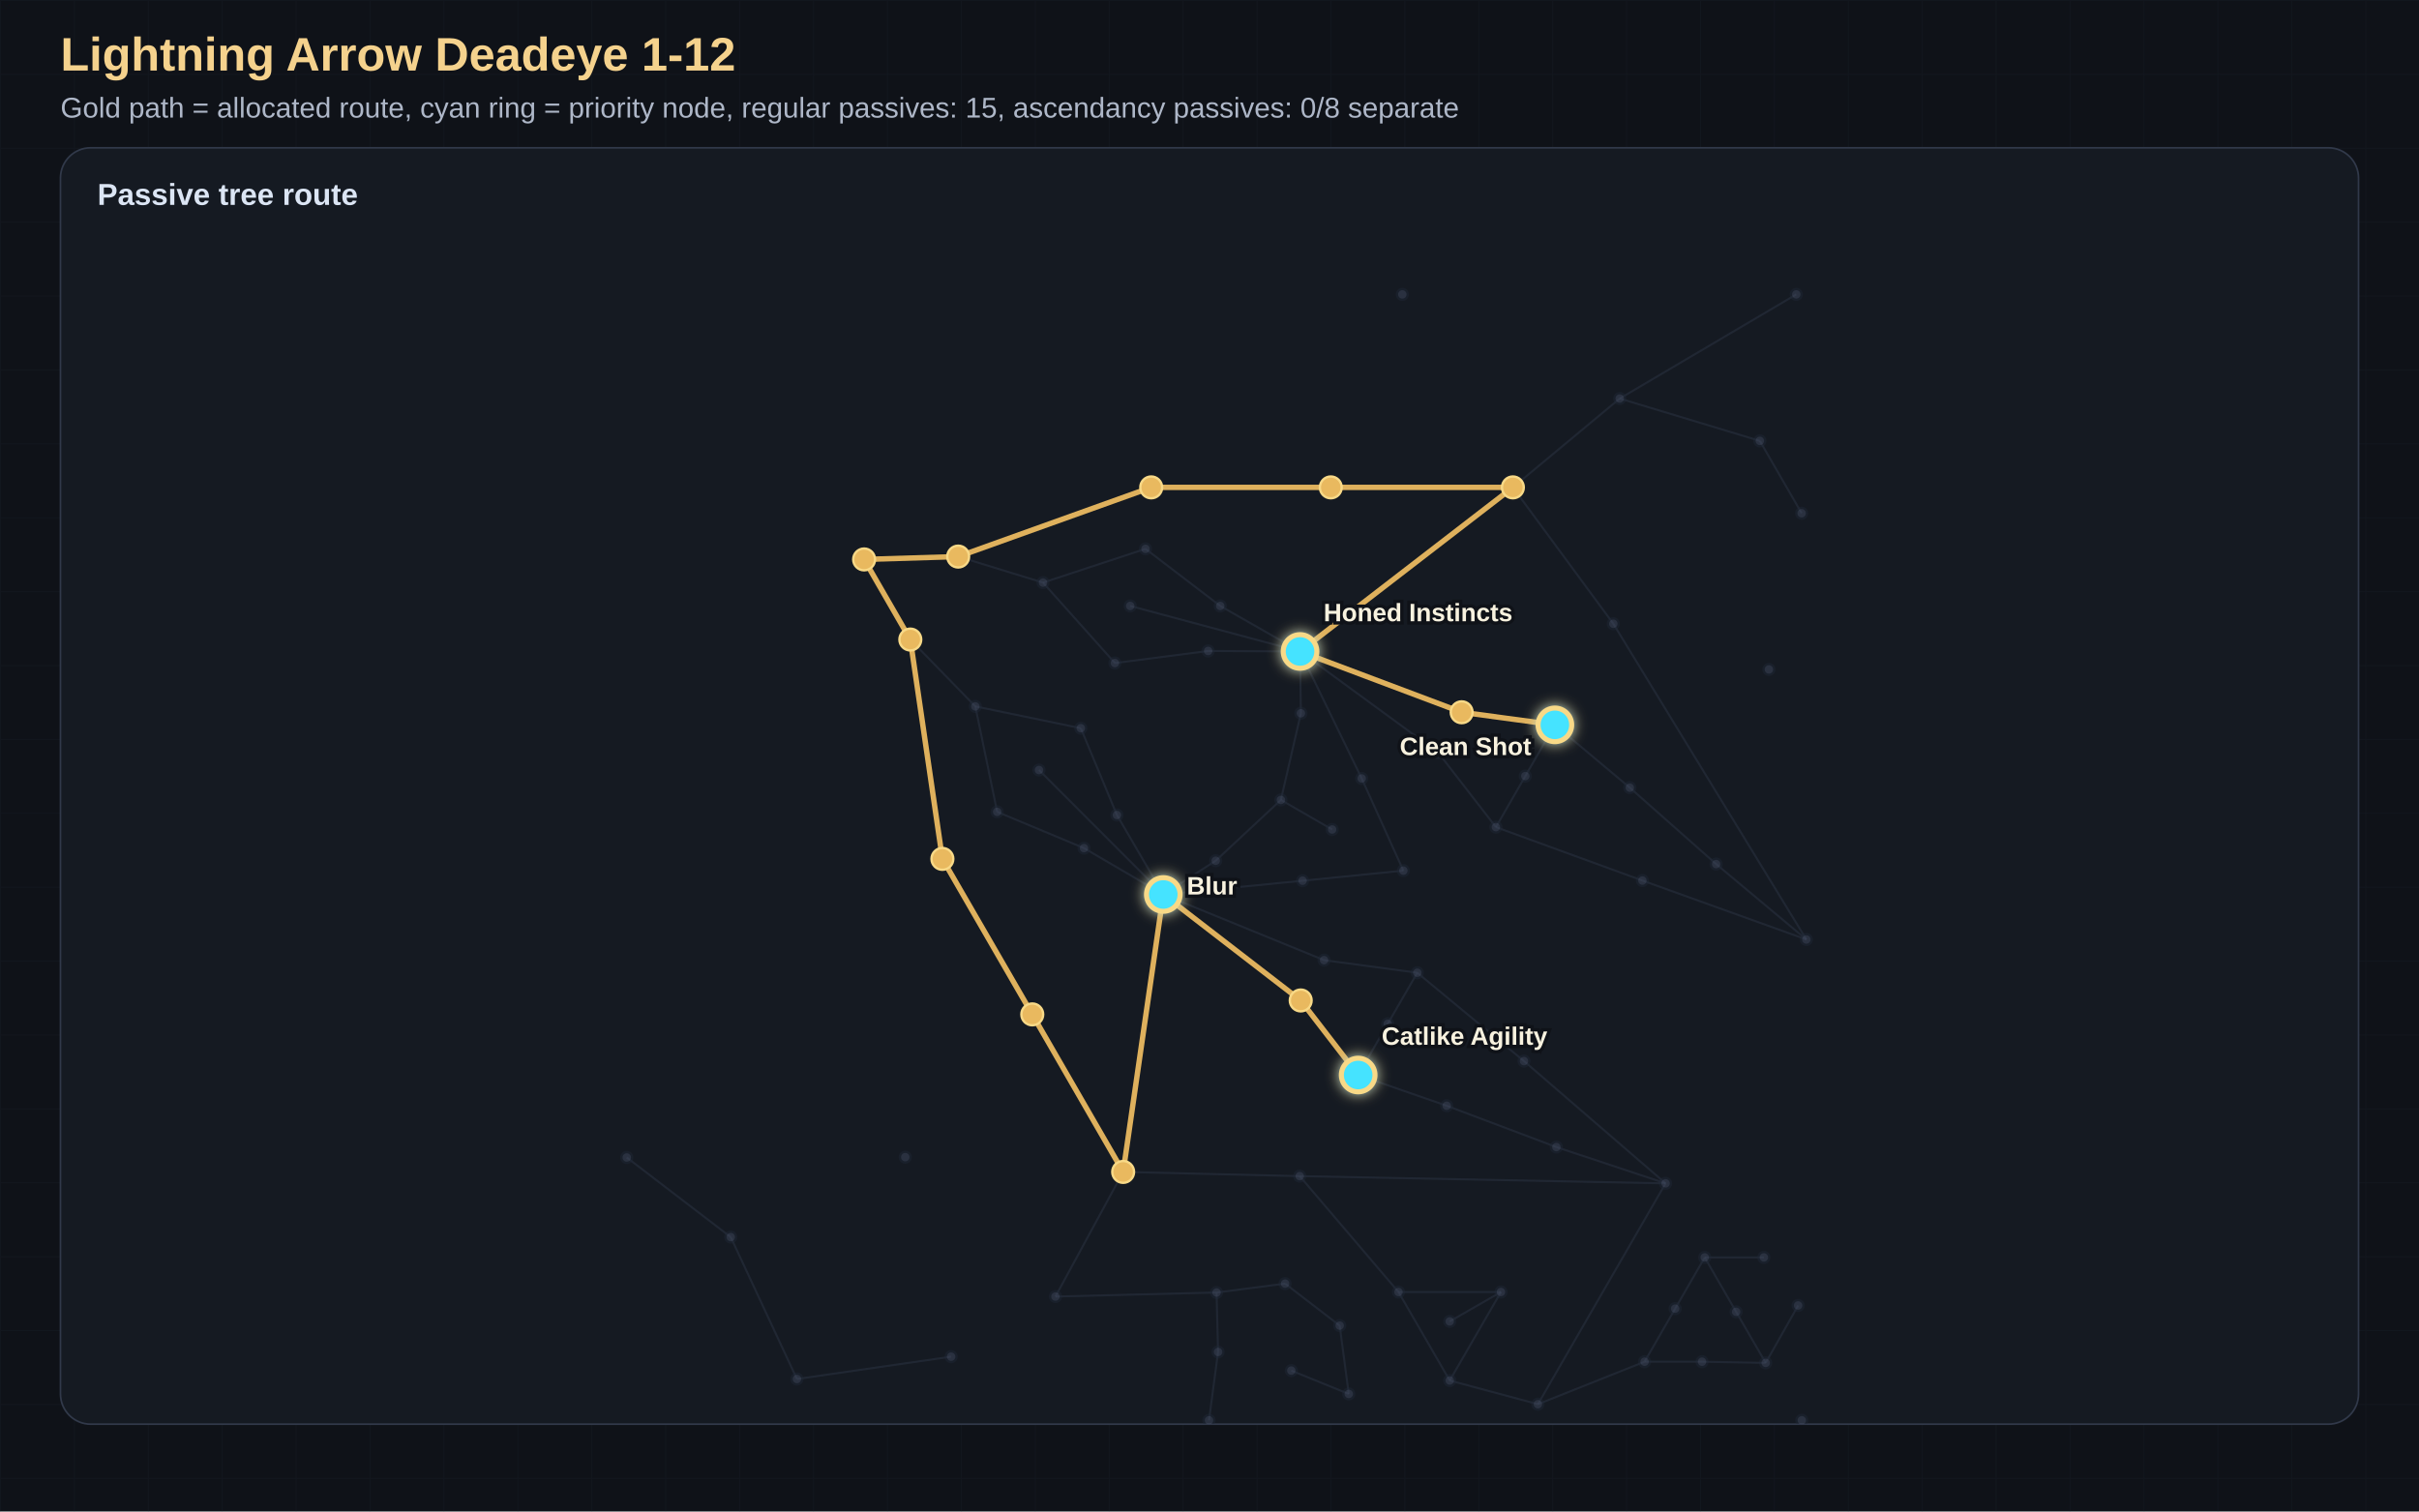
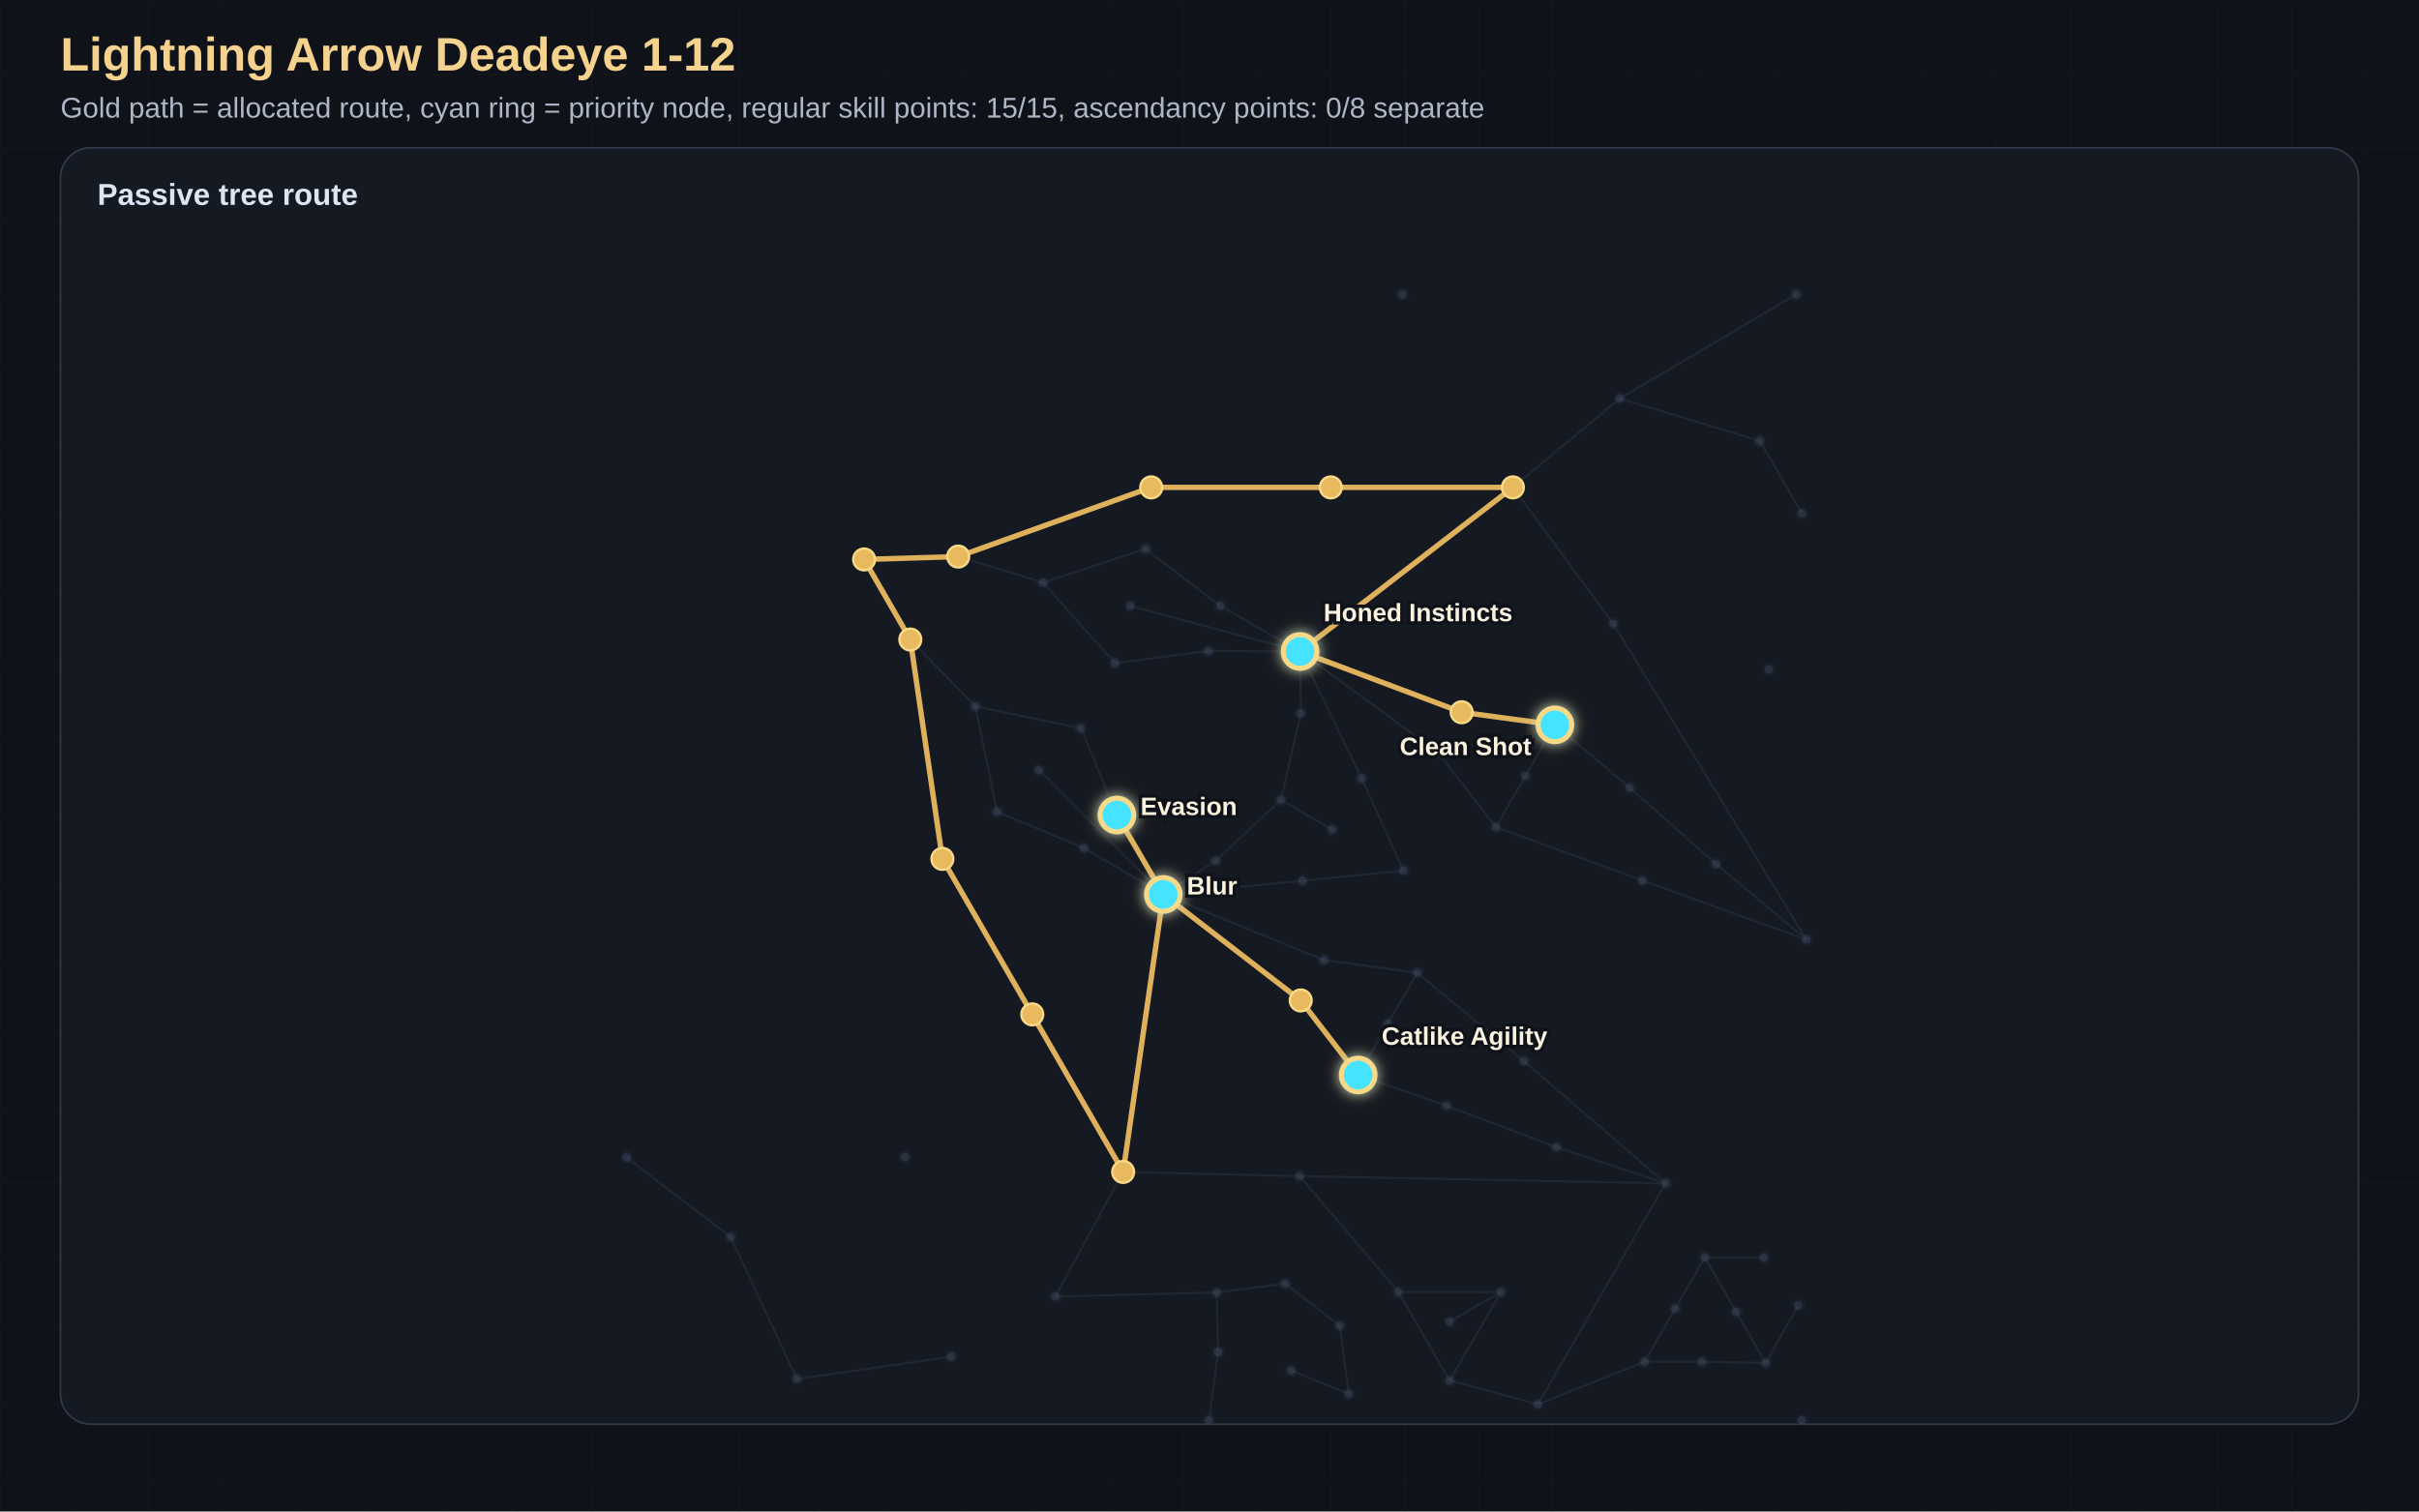
- <svg xmlns="http://www.w3.org/2000/svg" width="1440" height="900" viewBox="0 0 1440 900" role="img" aria-label="Lightning Arrow Deadeye 1-12 selected passive tree nodes">
+ <svg xmlns="http://www.w3.org/2000/svg" width="1440" height="900" viewBox="0 0 1440 900" role="img" aria-label="Lightning Arrow Deadeye 1-12 selected skill tree nodes">
  <defs>
    <pattern id="grid" width="44" height="44" patternUnits="userSpaceOnUse">
      <path d="M 44 0 L 0 0 0 44" fill="none" stroke="#263040" stroke-width="1" />
    </pattern>
    <filter id="glow" x="-80%" y="-80%" width="260%" height="260%">
      <feGaussianBlur stdDeviation="4" result="blur" />
      <feMerge>
        <feMergeNode in="blur" />
        <feMergeNode in="SourceGraphic" />
      </feMerge>
    </filter>
  </defs>
  <rect width="100%" height="100%" fill="#0f1218" />
  <rect x="0" y="0" width="100%" height="100%" fill="url(#grid)" opacity="0.16" />
  <text x="36" y="42" fill="#f5d28d" font-family="Segoe UI, Arial, sans-serif" font-size="28" font-weight="700">Lightning Arrow Deadeye 1-12</text>
-   <text x="36" y="70" fill="#aeb7c8" font-family="Segoe UI, Arial, sans-serif" font-size="17">Gold path = allocated route, cyan ring = priority node, regular passives: 15, ascendancy passives: 0/8 separate</text>
+   <text x="36" y="70" fill="#aeb7c8" font-family="Segoe UI, Arial, sans-serif" font-size="17">Gold path = allocated route, cyan ring = priority node, regular skill points: 15/15, ascendancy points: 0/8 separate</text>
  <g>
    <clipPath id="pane-0">
      <rect x="36" y="140" width="1368" height="708" rx="14" />
    </clipPath>
    <rect x="36" y="88" width="1368" height="760" rx="18" fill="#151a22" stroke="#31394a" />
    <text x="58" y="122" fill="#dbe5f4" font-family="Segoe UI, Arial, sans-serif" font-size="18" font-weight="700">Passive tree route</text>
    <g clip-path="url(#pane-0)">
      <line x1="514.4" y1="333.1" x2="541.9" y2="380.8" stroke="#e9b95f" stroke-width="3.2" opacity="0.95" />
      <line x1="514.4" y1="333.1" x2="570.4" y2="331.4" stroke="#e9b95f" stroke-width="3.2" opacity="0.95" />
      <line x1="570.4" y1="331.4" x2="685.3" y2="290.2" stroke="#e9b95f" stroke-width="3.2" opacity="0.95" />
      <line x1="570.4" y1="331.4" x2="620.9" y2="346.9" stroke="#30394a" stroke-width="1.2" opacity="0.42" />
      <line x1="685.3" y1="290.2" x2="792.2" y2="290.2" stroke="#e9b95f" stroke-width="3.2" opacity="0.95" />
      <line x1="792.2" y1="290.2" x2="900.6" y2="290.2" stroke="#e9b95f" stroke-width="3.2" opacity="0.95" />
      <line x1="900.6" y1="290.2" x2="773.9" y2="387.9" stroke="#e9b95f" stroke-width="3.2" opacity="0.95" />
      <line x1="900.6" y1="290.2" x2="960.4" y2="371.4" stroke="#30394a" stroke-width="1.2" opacity="0.42" />
      <line x1="900.6" y1="290.2" x2="964.2" y2="237.3" stroke="#30394a" stroke-width="1.2" opacity="0.42" />
      <line x1="773.9" y1="387.9" x2="672.8" y2="360.8" stroke="#30394a" stroke-width="1.2" opacity="0.42" />
      <line x1="773.9" y1="387.9" x2="810.6" y2="463.5" stroke="#30394a" stroke-width="1.2" opacity="0.42" />
      <line x1="773.9" y1="387.9" x2="719.2" y2="387.6" stroke="#30394a" stroke-width="1.2" opacity="0.42" />
      <line x1="773.9" y1="387.9" x2="726.4" y2="360.8" stroke="#30394a" stroke-width="1.2" opacity="0.42" />
      <line x1="773.9" y1="387.9" x2="774.4" y2="424.7" stroke="#30394a" stroke-width="1.2" opacity="0.42" />
      <line x1="773.9" y1="387.9" x2="856.2" y2="448.2" stroke="#30394a" stroke-width="1.2" opacity="0.42" />
      <line x1="773.9" y1="387.9" x2="870.1" y2="424.1" stroke="#e9b95f" stroke-width="3.2" opacity="0.95" />
      <line x1="541.9" y1="380.8" x2="561.0" y2="511.4" stroke="#e9b95f" stroke-width="3.2" opacity="0.95" />
      <line x1="541.9" y1="380.8" x2="580.6" y2="420.6" stroke="#30394a" stroke-width="1.2" opacity="0.42" />
      <line x1="561.0" y1="511.4" x2="614.5" y2="604.0" stroke="#e9b95f" stroke-width="3.2" opacity="0.95" />
      <line x1="614.5" y1="604.0" x2="668.6" y2="697.8" stroke="#e9b95f" stroke-width="3.2" opacity="0.95" />
      <line x1="668.6" y1="697.8" x2="692.5" y2="532.6" stroke="#e9b95f" stroke-width="3.2" opacity="0.95" />
      <line x1="668.6" y1="697.8" x2="773.7" y2="700.3" stroke="#30394a" stroke-width="1.2" opacity="0.42" />
      <line x1="668.6" y1="697.8" x2="628.3" y2="772.0" stroke="#30394a" stroke-width="1.2" opacity="0.42" />
      <line x1="692.5" y1="532.6" x2="618.5" y2="458.5" stroke="#30394a" stroke-width="1.2" opacity="0.42" />
      <line x1="692.5" y1="532.6" x2="723.7" y2="512.5" stroke="#30394a" stroke-width="1.2" opacity="0.42" />
      <line x1="692.5" y1="532.6" x2="788.2" y2="571.7" stroke="#30394a" stroke-width="1.2" opacity="0.42" />
-       <line x1="692.5" y1="532.6" x2="664.9" y2="485.3" stroke="#30394a" stroke-width="1.2" opacity="0.42" />
+       <line x1="692.5" y1="532.6" x2="664.9" y2="485.3" stroke="#e9b95f" stroke-width="3.2" opacity="0.95" />
      <line x1="692.5" y1="532.6" x2="645.3" y2="505.0" stroke="#30394a" stroke-width="1.2" opacity="0.42" />
      <line x1="692.5" y1="532.6" x2="775.4" y2="524.4" stroke="#30394a" stroke-width="1.2" opacity="0.42" />
      <line x1="692.5" y1="532.6" x2="774.3" y2="595.7" stroke="#e9b95f" stroke-width="3.2" opacity="0.95" />
      <line x1="870.1" y1="424.1" x2="925.6" y2="431.6" stroke="#e9b95f" stroke-width="3.2" opacity="0.95" />
      <line x1="925.6" y1="431.6" x2="970.2" y2="469.0" stroke="#30394a" stroke-width="1.2" opacity="0.42" />
      <line x1="925.6" y1="431.6" x2="908.0" y2="462.1" stroke="#30394a" stroke-width="1.2" opacity="0.42" />
      <line x1="774.3" y1="595.7" x2="808.5" y2="640.1" stroke="#e9b95f" stroke-width="3.2" opacity="0.95" />
      <line x1="808.5" y1="640.1" x2="826.1" y2="609.6" stroke="#30394a" stroke-width="1.2" opacity="0.42" />
      <line x1="808.5" y1="640.1" x2="861.2" y2="658.4" stroke="#30394a" stroke-width="1.2" opacity="0.42" />
+       <line x1="664.9" y1="485.3" x2="643.4" y2="433.6" stroke="#30394a" stroke-width="1.2" opacity="0.42" />
      <line x1="726.4" y1="360.8" x2="681.9" y2="326.8" stroke="#30394a" stroke-width="1.2" opacity="0.42" />
      <line x1="765.0" y1="764.3" x2="724.2" y2="769.6" stroke="#30394a" stroke-width="1.2" opacity="0.42" />
      <line x1="765.0" y1="764.3" x2="797.5" y2="789.3" stroke="#30394a" stroke-width="1.2" opacity="0.42" />
      <line x1="1033.5" y1="781.1" x2="1014.8" y2="748.7" stroke="#30394a" stroke-width="1.2" opacity="0.42" />
      <line x1="1033.5" y1="781.1" x2="1051.1" y2="811.5" stroke="#30394a" stroke-width="1.2" opacity="0.42" />
      <line x1="960.4" y1="371.4" x2="1075.3" y2="559.4" stroke="#30394a" stroke-width="1.2" opacity="0.42" />
      <line x1="681.9" y1="326.8" x2="620.9" y2="346.9" stroke="#30394a" stroke-width="1.2" opacity="0.42" />
      <line x1="373.1" y1="689.2" x2="435.0" y2="736.6" stroke="#30394a" stroke-width="1.2" opacity="0.42" />
      <line x1="793.0" y1="493.9" x2="762.5" y2="476.3" stroke="#30394a" stroke-width="1.2" opacity="0.42" />
      <line x1="997.2" y1="779.2" x2="1014.8" y2="748.7" stroke="#30394a" stroke-width="1.2" opacity="0.42" />
      <line x1="997.2" y1="779.2" x2="979.0" y2="810.8" stroke="#30394a" stroke-width="1.2" opacity="0.42" />
      <line x1="762.5" y1="476.3" x2="723.7" y2="512.5" stroke="#30394a" stroke-width="1.2" opacity="0.42" />
      <line x1="762.5" y1="476.3" x2="774.4" y2="424.7" stroke="#30394a" stroke-width="1.2" opacity="0.42" />
      <line x1="628.3" y1="772.0" x2="724.2" y2="769.6" stroke="#30394a" stroke-width="1.2" opacity="0.42" />
      <line x1="719.7" y1="845.7" x2="725.1" y2="805.0" stroke="#30394a" stroke-width="1.2" opacity="0.42" />
      <line x1="1014.8" y1="748.7" x2="1050.0" y2="748.7" stroke="#30394a" stroke-width="1.2" opacity="0.42" />
      <line x1="893.5" y1="769.3" x2="863.0" y2="786.8" stroke="#30394a" stroke-width="1.2" opacity="0.42" />
      <line x1="893.5" y1="769.3" x2="832.5" y2="769.3" stroke="#30394a" stroke-width="1.2" opacity="0.42" />
      <line x1="893.5" y1="769.3" x2="863.0" y2="822.0" stroke="#30394a" stroke-width="1.2" opacity="0.42" />
      <line x1="1070.4" y1="777.3" x2="1051.1" y2="811.5" stroke="#30394a" stroke-width="1.2" opacity="0.42" />
      <line x1="856.2" y1="448.2" x2="890.5" y2="492.5" stroke="#30394a" stroke-width="1.2" opacity="0.42" />
      <line x1="725.1" y1="805.0" x2="724.2" y2="769.6" stroke="#30394a" stroke-width="1.2" opacity="0.42" />
      <line x1="863.0" y1="822.0" x2="832.5" y2="769.3" stroke="#30394a" stroke-width="1.2" opacity="0.42" />
      <line x1="863.0" y1="822.0" x2="915.5" y2="836.1" stroke="#30394a" stroke-width="1.2" opacity="0.42" />
      <line x1="719.2" y1="387.6" x2="663.7" y2="394.8" stroke="#30394a" stroke-width="1.2" opacity="0.42" />
      <line x1="835.4" y1="518.4" x2="775.4" y2="524.4" stroke="#30394a" stroke-width="1.2" opacity="0.42" />
      <line x1="835.4" y1="518.4" x2="810.6" y2="463.5" stroke="#30394a" stroke-width="1.2" opacity="0.42" />
      <line x1="977.7" y1="524.3" x2="890.5" y2="492.5" stroke="#30394a" stroke-width="1.2" opacity="0.42" />
      <line x1="977.7" y1="524.3" x2="1075.3" y2="559.4" stroke="#30394a" stroke-width="1.2" opacity="0.42" />
      <line x1="768.7" y1="816.1" x2="802.9" y2="830.0" stroke="#30394a" stroke-width="1.2" opacity="0.42" />
      <line x1="991.5" y1="704.6" x2="773.7" y2="700.3" stroke="#30394a" stroke-width="1.2" opacity="0.42" />
      <line x1="991.5" y1="704.6" x2="907.2" y2="631.8" stroke="#30394a" stroke-width="1.2" opacity="0.42" />
      <line x1="991.5" y1="704.6" x2="915.5" y2="836.1" stroke="#30394a" stroke-width="1.2" opacity="0.42" />
      <line x1="991.5" y1="704.6" x2="926.5" y2="683.0" stroke="#30394a" stroke-width="1.2" opacity="0.42" />
      <line x1="1021.6" y1="514.5" x2="1075.3" y2="559.4" stroke="#30394a" stroke-width="1.2" opacity="0.42" />
      <line x1="1021.6" y1="514.5" x2="970.2" y2="469.0" stroke="#30394a" stroke-width="1.2" opacity="0.42" />
      <line x1="964.2" y1="237.3" x2="1069.3" y2="175.3" stroke="#30394a" stroke-width="1.2" opacity="0.42" />
      <line x1="964.2" y1="237.3" x2="1047.6" y2="262.5" stroke="#30394a" stroke-width="1.2" opacity="0.42" />
      <line x1="1051.1" y1="811.5" x2="1013.2" y2="810.8" stroke="#30394a" stroke-width="1.2" opacity="0.42" />
      <line x1="566.2" y1="807.8" x2="474.4" y2="821.1" stroke="#30394a" stroke-width="1.2" opacity="0.42" />
      <line x1="915.5" y1="836.1" x2="979.0" y2="810.8" stroke="#30394a" stroke-width="1.2" opacity="0.42" />
      <line x1="890.5" y1="492.5" x2="908.0" y2="462.1" stroke="#30394a" stroke-width="1.2" opacity="0.42" />
-       <line x1="643.4" y1="433.6" x2="664.9" y2="485.3" stroke="#30394a" stroke-width="1.2" opacity="0.42" />
      <line x1="643.4" y1="433.6" x2="580.6" y2="420.6" stroke="#30394a" stroke-width="1.2" opacity="0.42" />
      <line x1="620.9" y1="346.9" x2="663.7" y2="394.8" stroke="#30394a" stroke-width="1.2" opacity="0.42" />
      <line x1="1013.2" y1="810.8" x2="979.0" y2="810.8" stroke="#30394a" stroke-width="1.2" opacity="0.42" />
      <line x1="1072.5" y1="305.6" x2="1047.6" y2="262.5" stroke="#30394a" stroke-width="1.2" opacity="0.42" />
      <line x1="907.2" y1="631.8" x2="843.7" y2="579.2" stroke="#30394a" stroke-width="1.2" opacity="0.42" />
      <line x1="435.0" y1="736.6" x2="474.4" y2="821.1" stroke="#30394a" stroke-width="1.2" opacity="0.42" />
      <line x1="843.7" y1="579.2" x2="826.1" y2="609.6" stroke="#30394a" stroke-width="1.2" opacity="0.42" />
      <line x1="843.7" y1="579.2" x2="788.2" y2="571.7" stroke="#30394a" stroke-width="1.2" opacity="0.42" />
      <line x1="861.2" y1="658.4" x2="926.5" y2="683.0" stroke="#30394a" stroke-width="1.2" opacity="0.42" />
      <line x1="580.6" y1="420.6" x2="593.6" y2="483.4" stroke="#30394a" stroke-width="1.2" opacity="0.42" />
      <line x1="802.9" y1="830.0" x2="797.5" y2="789.3" stroke="#30394a" stroke-width="1.2" opacity="0.42" />
      <line x1="832.5" y1="769.3" x2="773.7" y2="700.3" stroke="#30394a" stroke-width="1.2" opacity="0.42" />
      <line x1="645.3" y1="505.0" x2="593.6" y2="483.4" stroke="#30394a" stroke-width="1.2" opacity="0.42" />
      <circle cx="514.4" cy="333.1" r="6.5" fill="#e9b95f" stroke="#f8d987" stroke-width="1.4" opacity="1" />
      <circle cx="570.4" cy="331.4" r="6.5" fill="#e9b95f" stroke="#f8d987" stroke-width="1.4" opacity="1" />
      <circle cx="685.3" cy="290.2" r="6.5" fill="#e9b95f" stroke="#f8d987" stroke-width="1.4" opacity="1" />
      <circle cx="792.2" cy="290.2" r="6.5" fill="#e9b95f" stroke="#f8d987" stroke-width="1.4" opacity="1" />
      <circle cx="900.6" cy="290.2" r="6.5" fill="#e9b95f" stroke="#f8d987" stroke-width="1.4" opacity="1" />
      <circle cx="773.9" cy="387.9" r="10" fill="#45e3ff" stroke="#f8d987" stroke-width="3" opacity="1" filter="url(#glow)" />
      <circle cx="541.9" cy="380.8" r="6.5" fill="#e9b95f" stroke="#f8d987" stroke-width="1.4" opacity="1" />
      <circle cx="561.0" cy="511.4" r="6.5" fill="#e9b95f" stroke="#f8d987" stroke-width="1.4" opacity="1" />
      <circle cx="614.5" cy="604.0" r="6.5" fill="#e9b95f" stroke="#f8d987" stroke-width="1.4" opacity="1" />
      <circle cx="668.6" cy="697.8" r="6.5" fill="#e9b95f" stroke="#f8d987" stroke-width="1.4" opacity="1" />
      <circle cx="692.5" cy="532.6" r="10" fill="#45e3ff" stroke="#f8d987" stroke-width="3" opacity="1" filter="url(#glow)" />
      <circle cx="870.1" cy="424.1" r="6.5" fill="#e9b95f" stroke="#f8d987" stroke-width="1.4" opacity="1" />
      <circle cx="925.6" cy="431.6" r="10" fill="#45e3ff" stroke="#f8d987" stroke-width="3" opacity="1" filter="url(#glow)" />
      <circle cx="774.3" cy="595.7" r="6.5" fill="#e9b95f" stroke="#f8d987" stroke-width="1.4" opacity="1" />
      <circle cx="808.5" cy="640.1" r="10" fill="#45e3ff" stroke="#f8d987" stroke-width="3" opacity="1" filter="url(#glow)" />
+       <circle cx="664.9" cy="485.3" r="10" fill="#45e3ff" stroke="#f8d987" stroke-width="3" opacity="1" filter="url(#glow)" />
      <circle cx="726.4" cy="360.8" r="3.2" fill="#485269" stroke="#202838" stroke-width="1.4" opacity="0.42" />
      <circle cx="765.0" cy="764.3" r="3.2" fill="#485269" stroke="#202838" stroke-width="1.4" opacity="0.42" />
      <circle cx="1033.5" cy="781.1" r="3.2" fill="#485269" stroke="#202838" stroke-width="1.4" opacity="0.42" />
      <circle cx="960.4" cy="371.4" r="3.2" fill="#485269" stroke="#202838" stroke-width="1.4" opacity="0.42" />
      <circle cx="681.9" cy="326.8" r="3.2" fill="#485269" stroke="#202838" stroke-width="1.4" opacity="0.42" />
      <circle cx="373.1" cy="689.2" r="3.2" fill="#485269" stroke="#202838" stroke-width="1.4" opacity="0.42" />
      <circle cx="1072.6" cy="845.7" r="3.2" fill="#485269" stroke="#202838" stroke-width="1.4" opacity="0.42" />
      <circle cx="793.0" cy="493.9" r="3.2" fill="#485269" stroke="#202838" stroke-width="1.4" opacity="0.42" />
      <circle cx="997.2" cy="779.2" r="3.2" fill="#485269" stroke="#202838" stroke-width="1.4" opacity="0.42" />
      <circle cx="762.5" cy="476.3" r="3.2" fill="#485269" stroke="#202838" stroke-width="1.4" opacity="0.42" />
      <circle cx="628.3" cy="772.0" r="3.2" fill="#485269" stroke="#202838" stroke-width="1.4" opacity="0.42" />
      <circle cx="538.9" cy="689.0" r="3.2" fill="#485269" stroke="#202838" stroke-width="1.4" opacity="0.42" />
      <circle cx="719.7" cy="845.7" r="3.2" fill="#485269" stroke="#202838" stroke-width="1.4" opacity="0.42" />
      <circle cx="1014.8" cy="748.7" r="3.2" fill="#485269" stroke="#202838" stroke-width="1.4" opacity="0.42" />
      <circle cx="893.5" cy="769.3" r="3.2" fill="#485269" stroke="#202838" stroke-width="1.4" opacity="0.42" />
      <circle cx="1070.4" cy="777.3" r="3.2" fill="#485269" stroke="#202838" stroke-width="1.4" opacity="0.42" />
      <circle cx="856.2" cy="448.2" r="3.2" fill="#485269" stroke="#202838" stroke-width="1.4" opacity="0.42" />
      <circle cx="834.8" cy="175.3" r="3.2" fill="#485269" stroke="#202838" stroke-width="1.4" opacity="0.42" />
      <circle cx="725.1" cy="805.0" r="3.2" fill="#485269" stroke="#202838" stroke-width="1.4" opacity="0.42" />
      <circle cx="863.0" cy="822.0" r="3.2" fill="#485269" stroke="#202838" stroke-width="1.4" opacity="0.42" />
      <circle cx="719.2" cy="387.6" r="3.2" fill="#485269" stroke="#202838" stroke-width="1.4" opacity="0.42" />
      <circle cx="835.4" cy="518.4" r="3.2" fill="#485269" stroke="#202838" stroke-width="1.4" opacity="0.42" />
      <circle cx="723.7" cy="512.5" r="3.2" fill="#485269" stroke="#202838" stroke-width="1.4" opacity="0.42" />
      <circle cx="977.7" cy="524.3" r="3.2" fill="#485269" stroke="#202838" stroke-width="1.4" opacity="0.42" />
      <circle cx="768.7" cy="816.1" r="3.2" fill="#485269" stroke="#202838" stroke-width="1.4" opacity="0.42" />
      <circle cx="991.5" cy="704.6" r="3.2" fill="#485269" stroke="#202838" stroke-width="1.4" opacity="0.42" />
      <circle cx="1021.6" cy="514.5" r="3.2" fill="#485269" stroke="#202838" stroke-width="1.4" opacity="0.42" />
      <circle cx="964.2" cy="237.3" r="3.2" fill="#485269" stroke="#202838" stroke-width="1.4" opacity="0.42" />
      <circle cx="1051.1" cy="811.5" r="3.2" fill="#485269" stroke="#202838" stroke-width="1.4" opacity="0.42" />
      <circle cx="566.2" cy="807.8" r="3.2" fill="#485269" stroke="#202838" stroke-width="1.4" opacity="0.42" />
      <circle cx="1069.3" cy="175.3" r="3.2" fill="#485269" stroke="#202838" stroke-width="1.4" opacity="0.42" />
      <circle cx="775.4" cy="524.4" r="3.2" fill="#485269" stroke="#202838" stroke-width="1.4" opacity="0.42" />
      <circle cx="915.5" cy="836.1" r="3.2" fill="#485269" stroke="#202838" stroke-width="1.4" opacity="0.42" />
      <circle cx="890.5" cy="492.5" r="3.2" fill="#485269" stroke="#202838" stroke-width="1.4" opacity="0.42" />
      <circle cx="643.4" cy="433.6" r="3.2" fill="#485269" stroke="#202838" stroke-width="1.4" opacity="0.42" />
      <circle cx="618.5" cy="458.5" r="3.2" fill="#485269" stroke="#202838" stroke-width="1.4" opacity="0.42" />
      <circle cx="724.2" cy="769.6" r="3.2" fill="#485269" stroke="#202838" stroke-width="1.4" opacity="0.42" />
      <circle cx="620.9" cy="346.9" r="3.2" fill="#485269" stroke="#202838" stroke-width="1.4" opacity="0.42" />
      <circle cx="663.7" cy="394.8" r="3.2" fill="#485269" stroke="#202838" stroke-width="1.4" opacity="0.42" />
      <circle cx="1013.2" cy="810.8" r="3.2" fill="#485269" stroke="#202838" stroke-width="1.4" opacity="0.42" />
      <circle cx="1072.5" cy="305.6" r="3.2" fill="#485269" stroke="#202838" stroke-width="1.4" opacity="0.42" />
      <circle cx="1053.0" cy="398.6" r="3.2" fill="#485269" stroke="#202838" stroke-width="1.4" opacity="0.42" />
      <circle cx="907.2" cy="631.8" r="3.2" fill="#485269" stroke="#202838" stroke-width="1.4" opacity="0.42" />
      <circle cx="435.0" cy="736.6" r="3.2" fill="#485269" stroke="#202838" stroke-width="1.4" opacity="0.42" />
      <circle cx="810.6" cy="463.5" r="3.2" fill="#485269" stroke="#202838" stroke-width="1.4" opacity="0.42" />
      <circle cx="843.7" cy="579.2" r="3.2" fill="#485269" stroke="#202838" stroke-width="1.4" opacity="0.42" />
      <circle cx="826.1" cy="609.6" r="3.2" fill="#485269" stroke="#202838" stroke-width="1.4" opacity="0.42" />
      <circle cx="979.0" cy="810.8" r="3.2" fill="#485269" stroke="#202838" stroke-width="1.4" opacity="0.42" />
      <circle cx="1050.0" cy="748.7" r="3.2" fill="#485269" stroke="#202838" stroke-width="1.4" opacity="0.42" />
      <circle cx="861.2" cy="658.4" r="3.2" fill="#485269" stroke="#202838" stroke-width="1.4" opacity="0.42" />
      <circle cx="580.6" cy="420.6" r="3.2" fill="#485269" stroke="#202838" stroke-width="1.4" opacity="0.42" />
      <circle cx="774.4" cy="424.7" r="3.2" fill="#485269" stroke="#202838" stroke-width="1.4" opacity="0.42" />
-       <circle cx="664.9" cy="485.3" r="3.2" fill="#485269" stroke="#202838" stroke-width="1.4" opacity="0.42" />
      <circle cx="802.9" cy="830.0" r="3.2" fill="#485269" stroke="#202838" stroke-width="1.4" opacity="0.42" />
      <circle cx="788.2" cy="571.7" r="3.2" fill="#485269" stroke="#202838" stroke-width="1.4" opacity="0.42" />
      <circle cx="970.2" cy="469.0" r="3.2" fill="#485269" stroke="#202838" stroke-width="1.4" opacity="0.42" />
      <circle cx="926.5" cy="683.0" r="3.2" fill="#485269" stroke="#202838" stroke-width="1.4" opacity="0.42" />
      <circle cx="908.0" cy="462.1" r="3.2" fill="#485269" stroke="#202838" stroke-width="1.4" opacity="0.42" />
      <circle cx="832.5" cy="769.3" r="3.2" fill="#485269" stroke="#202838" stroke-width="1.4" opacity="0.42" />
      <circle cx="797.5" cy="789.3" r="3.2" fill="#485269" stroke="#202838" stroke-width="1.4" opacity="0.42" />
      <circle cx="645.3" cy="505.0" r="3.2" fill="#485269" stroke="#202838" stroke-width="1.4" opacity="0.42" />
      <circle cx="474.4" cy="821.1" r="3.2" fill="#485269" stroke="#202838" stroke-width="1.4" opacity="0.42" />
      <circle cx="1075.3" cy="559.4" r="3.2" fill="#485269" stroke="#202838" stroke-width="1.4" opacity="0.42" />
      <circle cx="1047.6" cy="262.5" r="3.2" fill="#485269" stroke="#202838" stroke-width="1.4" opacity="0.42" />
      <circle cx="593.6" cy="483.4" r="3.2" fill="#485269" stroke="#202838" stroke-width="1.4" opacity="0.42" />
      <circle cx="773.7" cy="700.3" r="3.2" fill="#485269" stroke="#202838" stroke-width="1.4" opacity="0.42" />
      <circle cx="672.8" cy="360.8" r="3.2" fill="#485269" stroke="#202838" stroke-width="1.4" opacity="0.42" />
      <circle cx="863.0" cy="786.8" r="3.2" fill="#485269" stroke="#202838" stroke-width="1.4" opacity="0.42" />
      <text x="787.9" y="369.9" text-anchor="start" fill="#f8f2df" stroke="#0f1218" stroke-width="4" paint-order="stroke" font-family="Segoe UI, Arial, sans-serif" font-size="15" font-weight="700">Honed Instincts</text>
      <text x="706.5" y="532.6" text-anchor="start" fill="#f8f2df" stroke="#0f1218" stroke-width="4" paint-order="stroke" font-family="Segoe UI, Arial, sans-serif" font-size="15" font-weight="700">Blur</text>
      <text x="911.6" y="449.6" text-anchor="end" fill="#f8f2df" stroke="#0f1218" stroke-width="4" paint-order="stroke" font-family="Segoe UI, Arial, sans-serif" font-size="15" font-weight="700">Clean Shot</text>
      <text x="822.5" y="622.1" text-anchor="start" fill="#f8f2df" stroke="#0f1218" stroke-width="4" paint-order="stroke" font-family="Segoe UI, Arial, sans-serif" font-size="15" font-weight="700">Catlike Agility</text>
+       <text x="678.9" y="485.3" text-anchor="start" fill="#f8f2df" stroke="#0f1218" stroke-width="4" paint-order="stroke" font-family="Segoe UI, Arial, sans-serif" font-size="15" font-weight="700">Evasion</text>
    </g>
  </g>
</svg>
